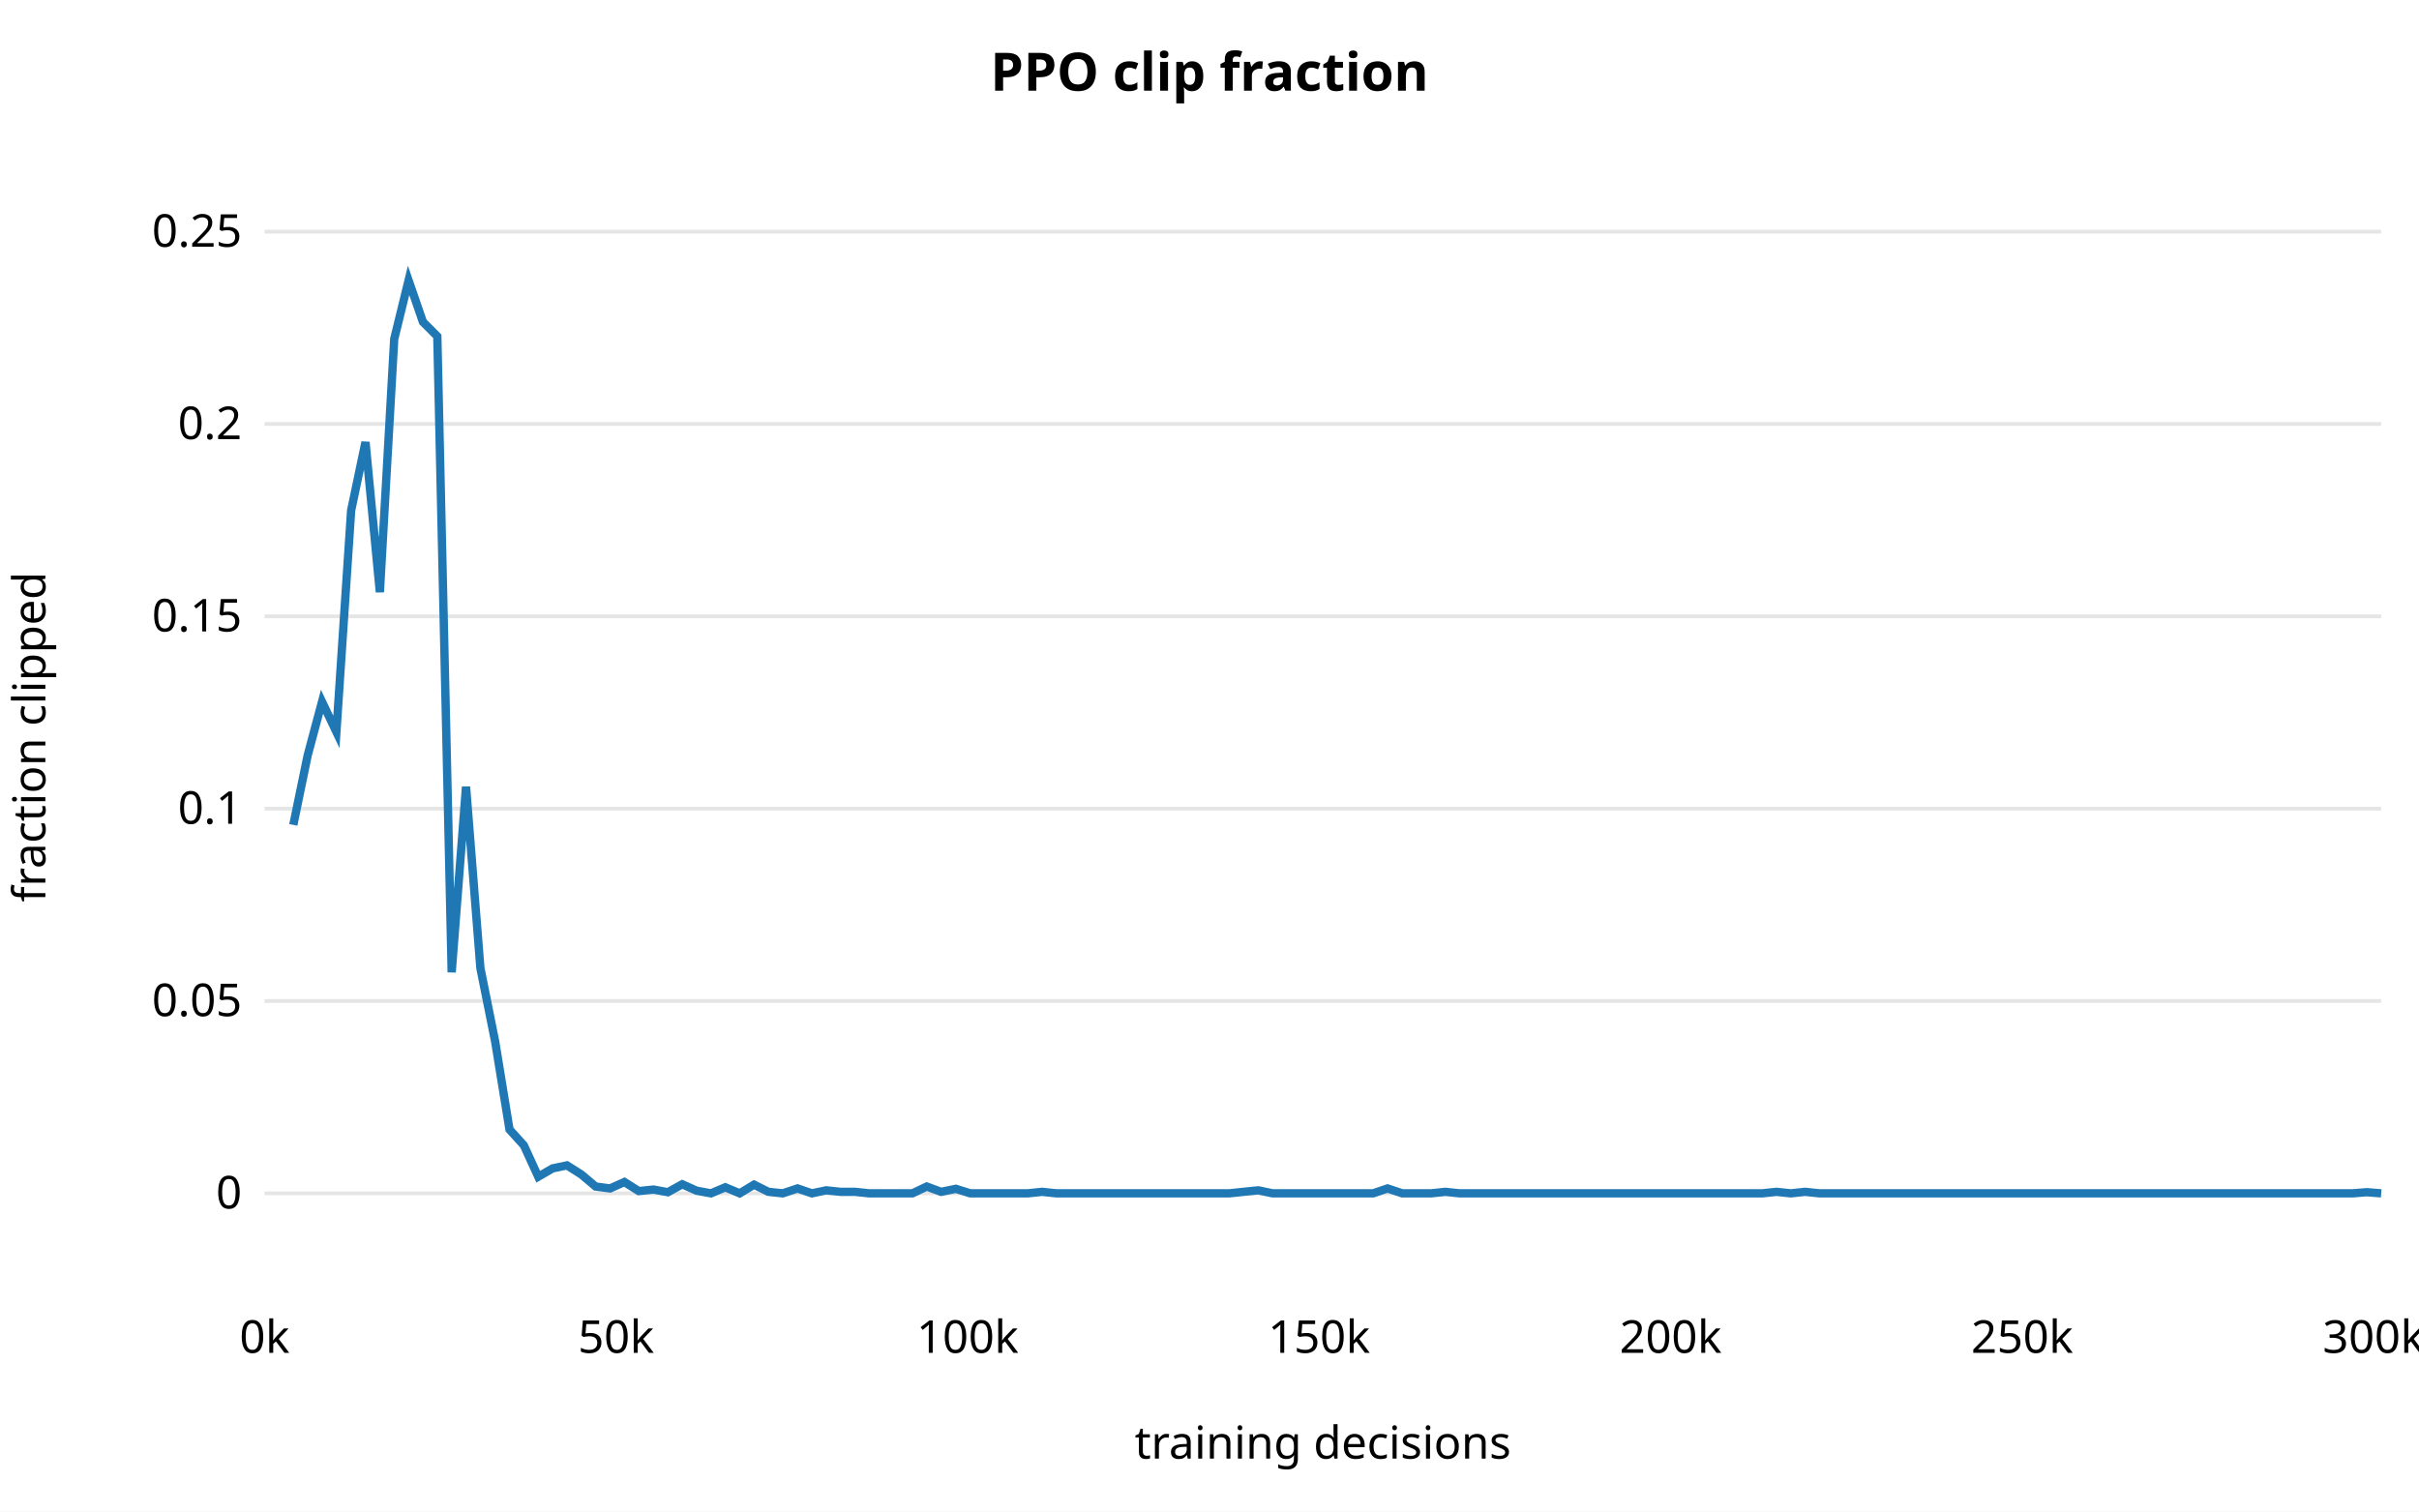
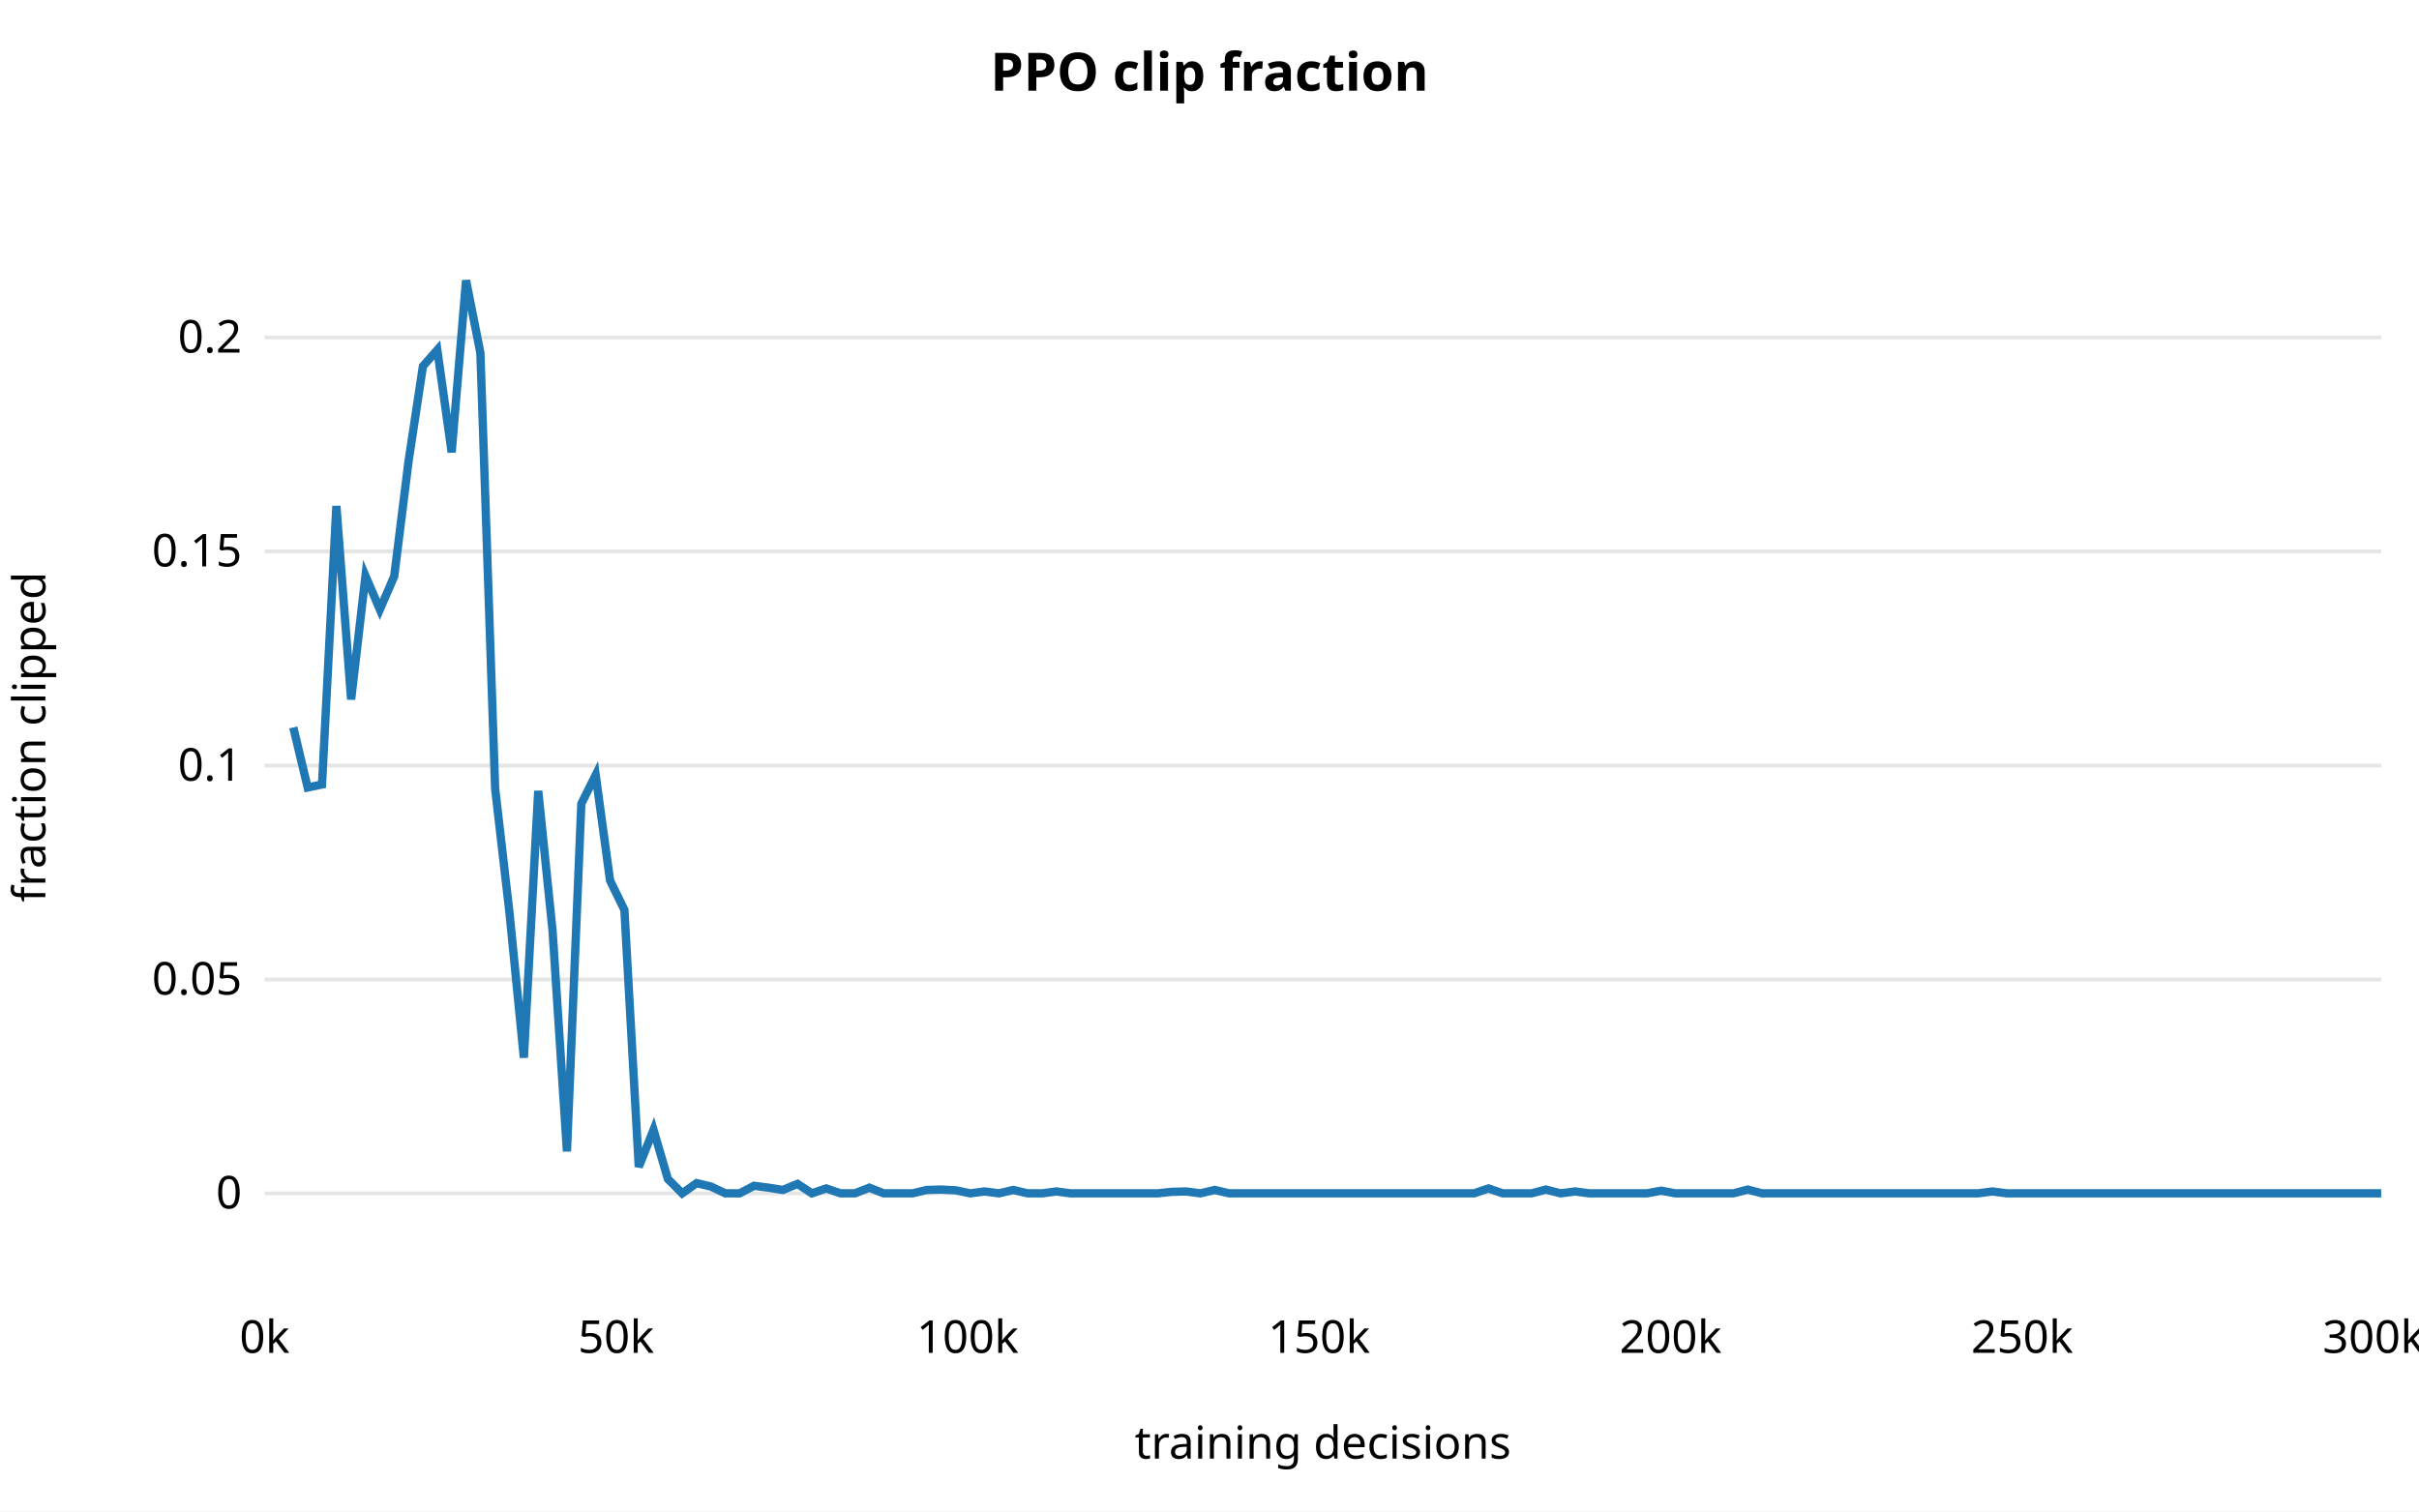
<svg xmlns="http://www.w3.org/2000/svg" width="640" height="400" font-family="sans-serif">
  <rect width="640" height="400" fill="white" />
  <text x="320.0" y="24" text-anchor="middle" font-size="14" font-weight="bold">PPO clip fraction</text>
  <line x1="70" x2="630" y1="315.8" y2="315.8" stroke="#e5e5e5" />
  <text x="64" y="319.8" text-anchor="end" font-size="12">0</text>
-   <line x1="70" x2="630" y1="264.9" y2="264.9" stroke="#e5e5e5" />
-   <text x="64" y="268.9" text-anchor="end" font-size="12">0.05</text>
-   <line x1="70" x2="630" y1="214.0" y2="214.0" stroke="#e5e5e5" />
-   <text x="64" y="218.0" text-anchor="end" font-size="12">0.1</text>
-   <line x1="70" x2="630" y1="163.1" y2="163.1" stroke="#e5e5e5" />
-   <text x="64" y="167.1" text-anchor="end" font-size="12">0.15</text>
-   <line x1="70" x2="630" y1="112.2" y2="112.2" stroke="#e5e5e5" />
-   <text x="64" y="116.2" text-anchor="end" font-size="12">0.2</text>
-   <line x1="70" x2="630" y1="61.3" y2="61.3" stroke="#e5e5e5" />
-   <text x="64" y="65.3" text-anchor="end" font-size="12">0.25</text>
+   <line x1="70" x2="630" y1="259.2" y2="259.2" stroke="#e5e5e5" />
+   <text x="64" y="263.2" text-anchor="end" font-size="12">0.05</text>
+   <line x1="70" x2="630" y1="202.6" y2="202.6" stroke="#e5e5e5" />
+   <text x="64" y="206.6" text-anchor="end" font-size="12">0.1</text>
+   <line x1="70" x2="630" y1="145.9" y2="145.9" stroke="#e5e5e5" />
+   <text x="64" y="149.9" text-anchor="end" font-size="12">0.15</text>
+   <line x1="70" x2="630" y1="89.3" y2="89.3" stroke="#e5e5e5" />
+   <text x="64" y="93.3" text-anchor="end" font-size="12">0.2</text>
  <text x="70.0" y="358" text-anchor="middle" font-size="12">0k</text>
  <text x="163.0" y="358" text-anchor="middle" font-size="12">50k</text>
  <text x="256.0" y="358" text-anchor="middle" font-size="12">100k</text>
  <text x="349.0" y="358" text-anchor="middle" font-size="12">150k</text>
  <text x="442.0" y="358" text-anchor="middle" font-size="12">200k</text>
  <text x="535.0" y="358" text-anchor="middle" font-size="12">250k</text>
  <text x="628.0" y="358" text-anchor="middle" font-size="12">300k</text>
  <text x="350.0" y="386" text-anchor="middle" font-size="12">training decisions</text>
  <text x="12" y="195.0" transform="rotate(-90 12 195.0)" text-anchor="middle" font-size="12">fraction clipped</text>
-   <polyline points="77.6,218.3 81.4,199.9 85.2,185.7 89.0,193.7 92.9,135.1 96.7,117.0 100.5,156.7 104.3,89.7 108.1,74.2 111.9,85.2 115.7,89.0 119.5,257.3 123.3,208.2 127.1,256.2 131.0,275.6 134.8,298.9 138.6,303.1 142.4,311.4 146.2,309.2 150.0,308.4 153.8,310.8 157.6,314.0 161.4,314.5 165.2,312.8 169.0,315.2 172.9,314.8 176.7,315.5 180.5,313.4 184.3,315.1 188.1,315.8 191.9,314.2 195.7,315.8 199.5,313.5 203.3,315.4 207.1,315.8 211.0,314.5 214.8,315.8 218.6,315.0 222.4,315.4 226.2,315.4 230.0,315.8 233.8,315.8 237.6,315.8 241.4,315.8 245.2,314.0 249.0,315.4 252.9,314.6 256.7,315.8 260.5,315.8 264.3,315.8 268.1,315.8 271.9,315.8 275.7,315.4 279.5,315.8 283.3,315.8 287.1,315.8 291.0,315.8 294.8,315.8 298.6,315.8 302.4,315.8 306.2,315.8 310.0,315.8 313.8,315.8 317.6,315.8 321.4,315.8 325.2,315.8 329.0,315.4 332.9,315.0 336.7,315.8 340.5,315.8 344.3,315.8 348.1,315.8 351.9,315.8 355.7,315.8 359.5,315.8 363.3,315.8 367.1,314.5 371.0,315.8 374.8,315.8 378.6,315.8 382.4,315.4 386.2,315.8 390.0,315.8 393.8,315.8 397.6,315.8 401.4,315.8 405.2,315.8 409.0,315.8 412.9,315.8 416.7,315.8 420.5,315.8 424.3,315.8 428.1,315.8 431.9,315.8 435.7,315.8 439.5,315.8 443.3,315.8 447.1,315.8 451.0,315.8 454.8,315.8 458.6,315.8 462.4,315.8 466.2,315.8 470.0,315.4 473.8,315.8 477.6,315.4 481.4,315.8 485.2,315.8 489.0,315.8 492.9,315.8 496.7,315.8 500.5,315.8 504.3,315.8 508.1,315.8 511.9,315.8 515.7,315.8 519.5,315.8 523.3,315.8 527.1,315.8 531.0,315.8 534.8,315.8 538.6,315.8 542.4,315.8 546.2,315.8 550.0,315.8 553.8,315.8 557.6,315.8 561.4,315.8 565.2,315.8 569.0,315.8 572.9,315.8 576.7,315.8 580.5,315.8 584.3,315.8 588.1,315.8 591.9,315.8 595.7,315.8 599.5,315.8 603.3,315.8 607.1,315.8 611.0,315.8 614.8,315.8 618.6,315.8 622.4,315.8 626.2,315.5 630.0,315.8" fill="none" stroke="#1f77b4" stroke-width="2.2" />
+   <polyline points="77.6,192.5 81.4,208.4 85.2,207.6 89.0,133.9 92.9,185.1 96.7,152.4 100.5,161.3 104.3,152.5 108.1,122.0 111.9,96.9 115.7,92.6 119.5,119.7 123.3,74.2 127.1,93.4 131.0,208.7 134.8,241.6 138.6,279.9 142.4,209.3 146.2,246.4 150.0,304.7 153.8,212.7 157.6,205.1 161.4,233.0 165.2,240.8 169.0,308.8 172.9,299.0 176.7,312.0 180.5,315.8 184.3,313.1 188.1,314.0 191.9,315.8 195.7,315.8 199.5,313.8 203.3,314.3 207.1,314.9 211.0,313.3 214.8,315.8 218.6,314.5 222.4,315.8 226.2,315.8 230.0,314.3 233.8,315.8 237.6,315.8 241.4,315.8 245.2,314.9 249.0,314.8 252.9,315.0 256.7,315.8 260.5,315.3 264.3,315.8 268.1,314.9 271.9,315.8 275.7,315.8 279.5,315.3 283.3,315.8 287.1,315.8 291.0,315.8 294.8,315.8 298.6,315.8 302.4,315.8 306.2,315.8 310.0,315.4 313.8,315.3 317.6,315.8 321.4,314.9 325.2,315.8 329.0,315.8 332.9,315.8 336.7,315.8 340.5,315.8 344.3,315.8 348.1,315.8 351.9,315.8 355.7,315.8 359.5,315.8 363.3,315.8 367.1,315.8 371.0,315.8 374.8,315.8 378.6,315.8 382.4,315.8 386.2,315.8 390.0,315.8 393.8,314.5 397.6,315.8 401.4,315.8 405.2,315.8 409.0,314.8 412.9,315.8 416.7,315.3 420.5,315.8 424.3,315.8 428.1,315.8 431.9,315.8 435.7,315.8 439.5,315.1 443.3,315.8 447.1,315.8 451.0,315.8 454.8,315.8 458.6,315.8 462.4,314.8 466.2,315.8 470.0,315.8 473.8,315.8 477.6,315.8 481.4,315.8 485.2,315.8 489.0,315.8 492.9,315.8 496.7,315.8 500.5,315.8 504.3,315.8 508.1,315.8 511.9,315.8 515.7,315.8 519.5,315.8 523.3,315.8 527.1,315.3 531.0,315.8 534.8,315.8 538.6,315.8 542.4,315.8 546.2,315.8 550.0,315.8 553.8,315.8 557.6,315.8 561.4,315.8 565.2,315.8 569.0,315.8 572.9,315.8 576.7,315.8 580.5,315.8 584.3,315.8 588.1,315.8 591.9,315.8 595.7,315.8 599.5,315.8 603.3,315.8 607.1,315.8 611.0,315.8 614.8,315.8 618.6,315.8 622.4,315.8 626.2,315.8 630.0,315.8" fill="none" stroke="#1f77b4" stroke-width="2.2" />
</svg>
